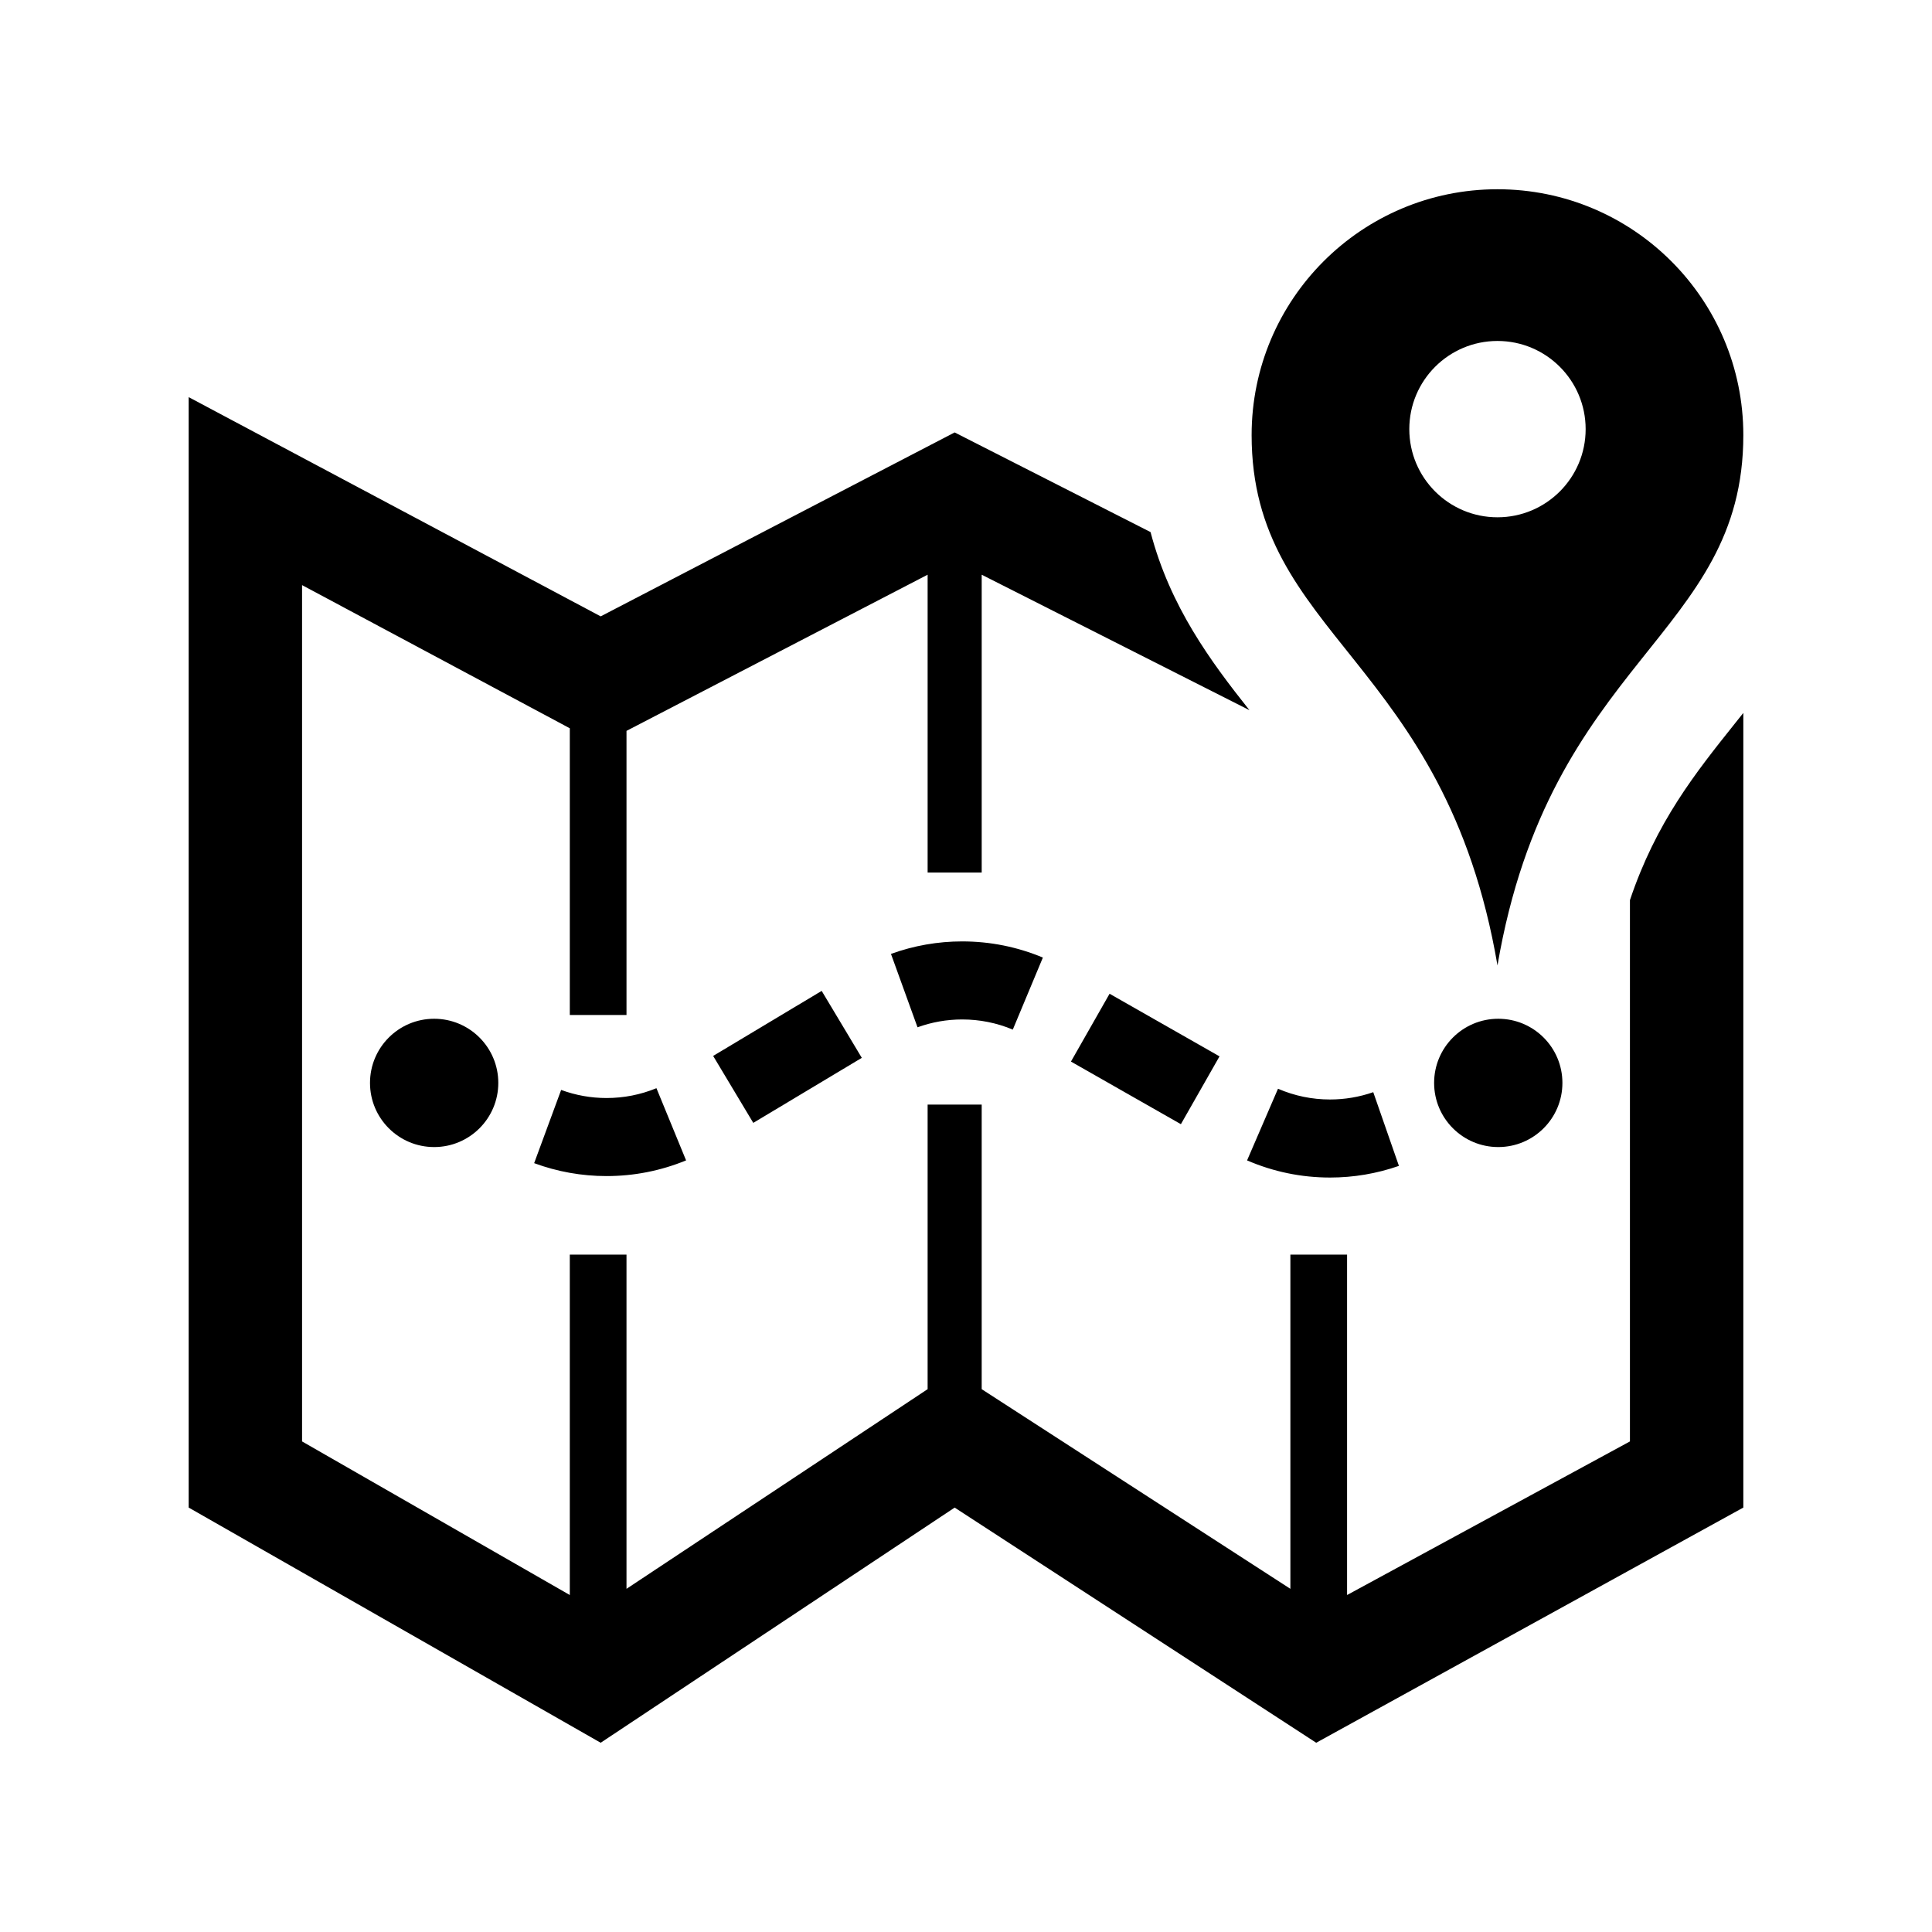
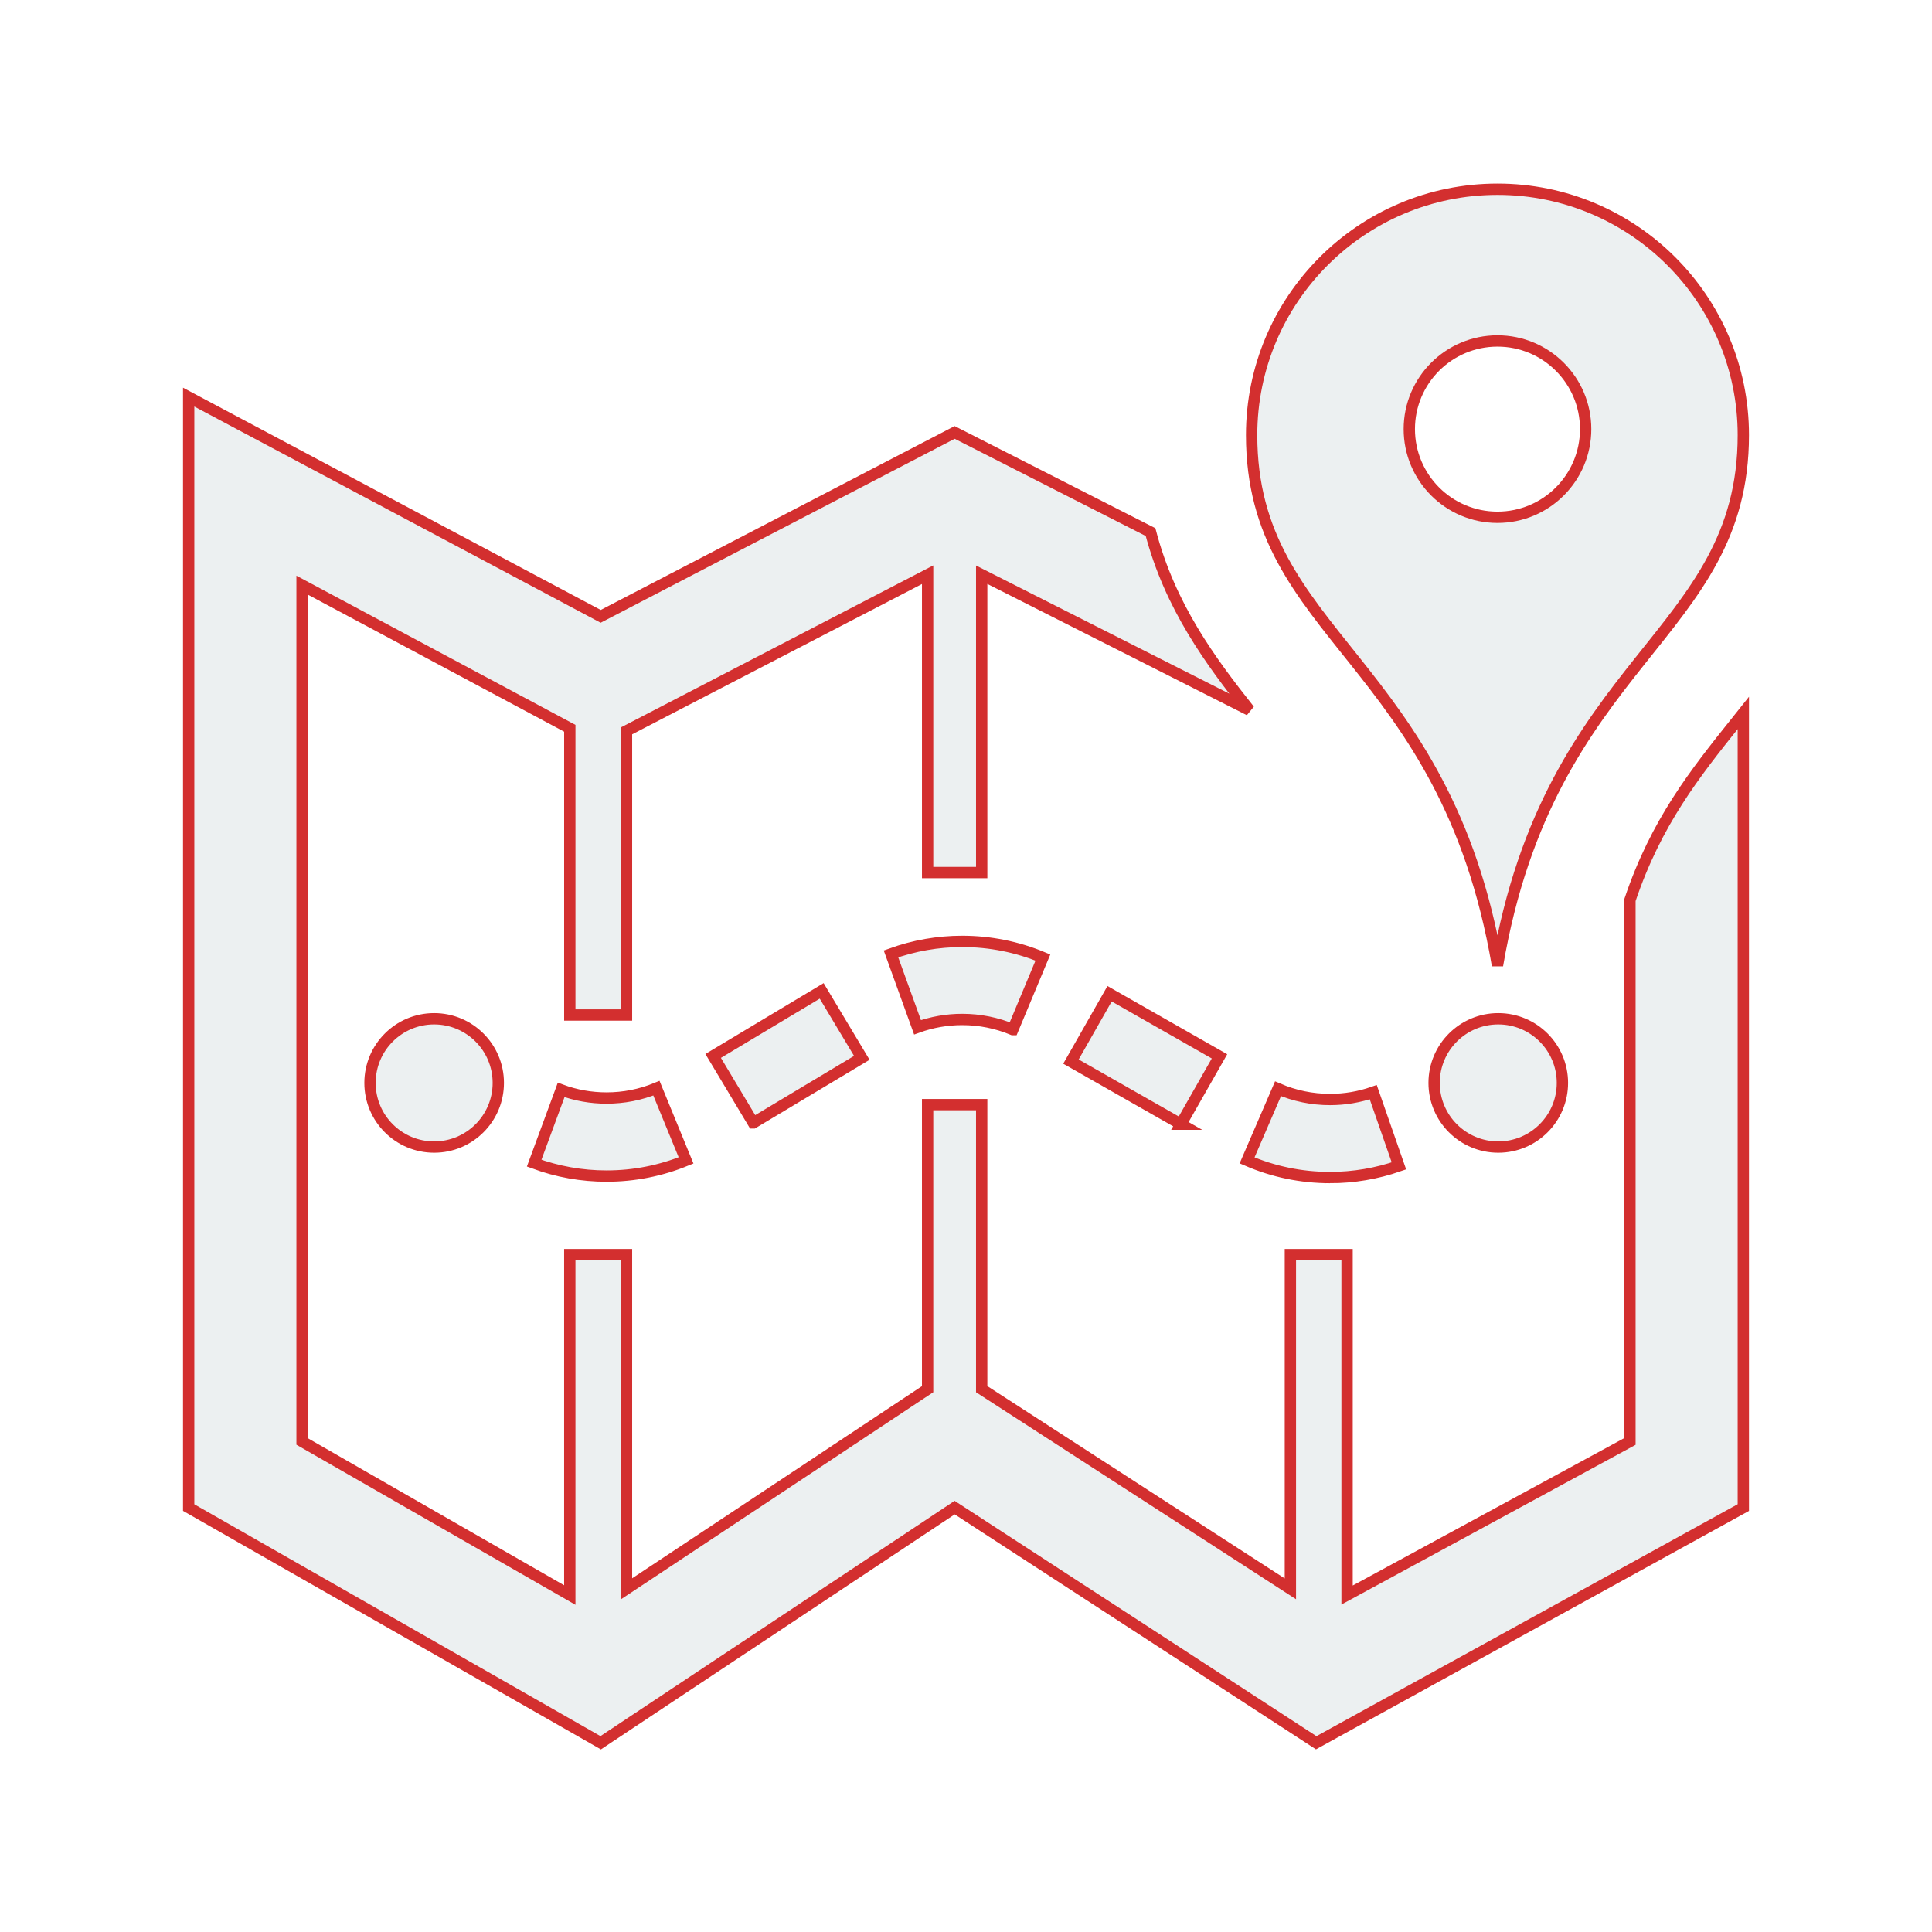
<svg xmlns="http://www.w3.org/2000/svg" width="512" height="512" viewBox="0 0 512 512">
-   <path d="M352.475 312.06c-7.61 0-15.01-1.528-21.987-4.542l8.197-18.99c4.376 1.89 9.015 2.846 13.79 2.846 3.912 0 7.766-.65 11.452-1.936l6.803 19.533c-5.88 2.05-12.022 3.09-18.255 3.09zm-191.732-.388c-6.57 0-13.026-1.152-19.186-3.424l7.152-19.406c3.86 1.424 7.91 2.145 12.032 2.145 4.562 0 9.01-.877 13.223-2.605l7.855 19.135c-6.715 2.756-13.807 4.155-21.077 4.155zM312.95 297.92l-29.136-16.592 10.235-17.975 29.136 16.592-10.236 17.975zm-113.324-.346l-10.633-17.742 28.76-17.236 10.634 17.744-28.76 17.234zm68.777-24.722c-4.266-1.78-8.776-2.686-13.407-2.686-4.053.002-8.04.7-11.845 2.078l-7.036-19.45c6.07-2.196 12.42-3.31 18.88-3.312 7.383 0 14.573 1.44 21.378 4.28l-7.97 19.09zm128.652-2.87c-9.39 0-17 7.61-17 17s7.61 17 17 17 17-7.61 17-17-7.612-17-17-17zm-282 0c-9.39 0-17 7.61-17 17s7.61 17 17 17 17-7.61 17-17-7.612-17-17-17zM462 115.305c0-35.98-29.17-65.152-65.152-65.152-35.983 0-65.155 29.172-65.155 65.152 0 53.506 51.245 59.164 65.155 140.542C410.758 174.467 462 168.81 462 115.305zm-88.52-1.58c0-12.904 10.46-23.366 23.367-23.366 12.904 0 23.365 10.46 23.365 23.366 0 12.903-10.46 23.364-23.365 23.364-12.906 0-23.366-10.46-23.366-23.364zm58.47 124.816v143.452l-74.962 40.703v-90.213h-15.023v88.572l-81.806-52.91v-75.412h-14.33v75.412l-79.8 52.91v-88.572h-15.027v90.213L80.05 381.992V155.06L151.003 193v75.982h15.027V193.69l79.8-41.385v78.927h14.33v-78.927l70.95 35.894c-10.294-12.97-21.006-27.42-26.202-47.19l-51.913-26.41-93.81 48.743L50 105.243V399.52l109.185 62.328 93.81-62.32 95.815 62.32L462 399.52V188.932l-1.983 2.487c-10.782 13.498-21.106 26.436-28.067 47.12z" />
+   <path d="M352.475 312.06c-7.61 0-15.01-1.528-21.987-4.542l8.197-18.99c4.376 1.89 9.015 2.846 13.79 2.846 3.912 0 7.766-.65 11.452-1.936l6.803 19.533c-5.88 2.05-12.022 3.09-18.255 3.09zm-191.732-.388c-6.57 0-13.026-1.152-19.186-3.424l7.152-19.406c3.86 1.424 7.91 2.145 12.03 2.145 4.56 0 9.01-.877 13.22-2.605l7.854 19.135c-6.716 2.756-13.808 4.155-21.078 4.155zM312.95 297.92l-29.136-16.592 10.235-17.975 29.13 16.592-10.236 17.975zm-113.324-.346l-10.633-17.742 28.76-17.236 10.634 17.744-28.76 17.234zm68.777-24.722c-4.266-1.78-8.776-2.686-13.407-2.686-4.053.002-8.04.7-11.845 2.078l-7.03-19.45c6.07-2.196 12.42-3.31 18.88-3.312 7.383 0 14.573 1.44 21.378 4.28l-7.97 19.09zm128.652-2.87c-9.39 0-17 7.61-17 17s7.61 17 17 17 17-7.61 17-17-7.612-17-17-17zm-282 0c-9.39 0-17 7.61-17 17s7.61 17 17 17 17-7.61 17-17-7.612-17-17-17zM462 115.305c0-35.98-29.17-65.152-65.152-65.152-35.983 0-65.155 29.172-65.155 65.152 0 53.506 51.245 59.164 65.155 140.542C410.758 174.467 462 168.81 462 115.305zm-88.52-1.58c0-12.904 10.46-23.366 23.367-23.366 12.904 0 23.365 10.46 23.365 23.36 0 12.903-10.46 23.364-23.365 23.364-12.906 0-23.366-10.46-23.366-23.365zm58.47 124.816V382L356.988 422.7v-90.214h-15.023v88.572l-81.806-52.91v-75.412h-14.33v75.412l-79.8 52.91v-88.572H151V422.7l-70.95-40.706V155.06L151.003 193v75.982h15.027V193.69l79.8-41.385v78.927h14.33v-78.927l70.95 35.894c-10.294-12.97-21.006-27.42-26.202-47.19l-51.913-26.41-93.81 48.74L50 105.24v294.28l109.185 62.328 93.81-62.32 95.815 62.32L462 399.52V188.932l-1.983 2.487c-10.782 13.492-21.106 26.43-28.067 47.12z" stroke="#D32F2F" stroke-width="3" fill="#ecf0f1" />
</svg>
